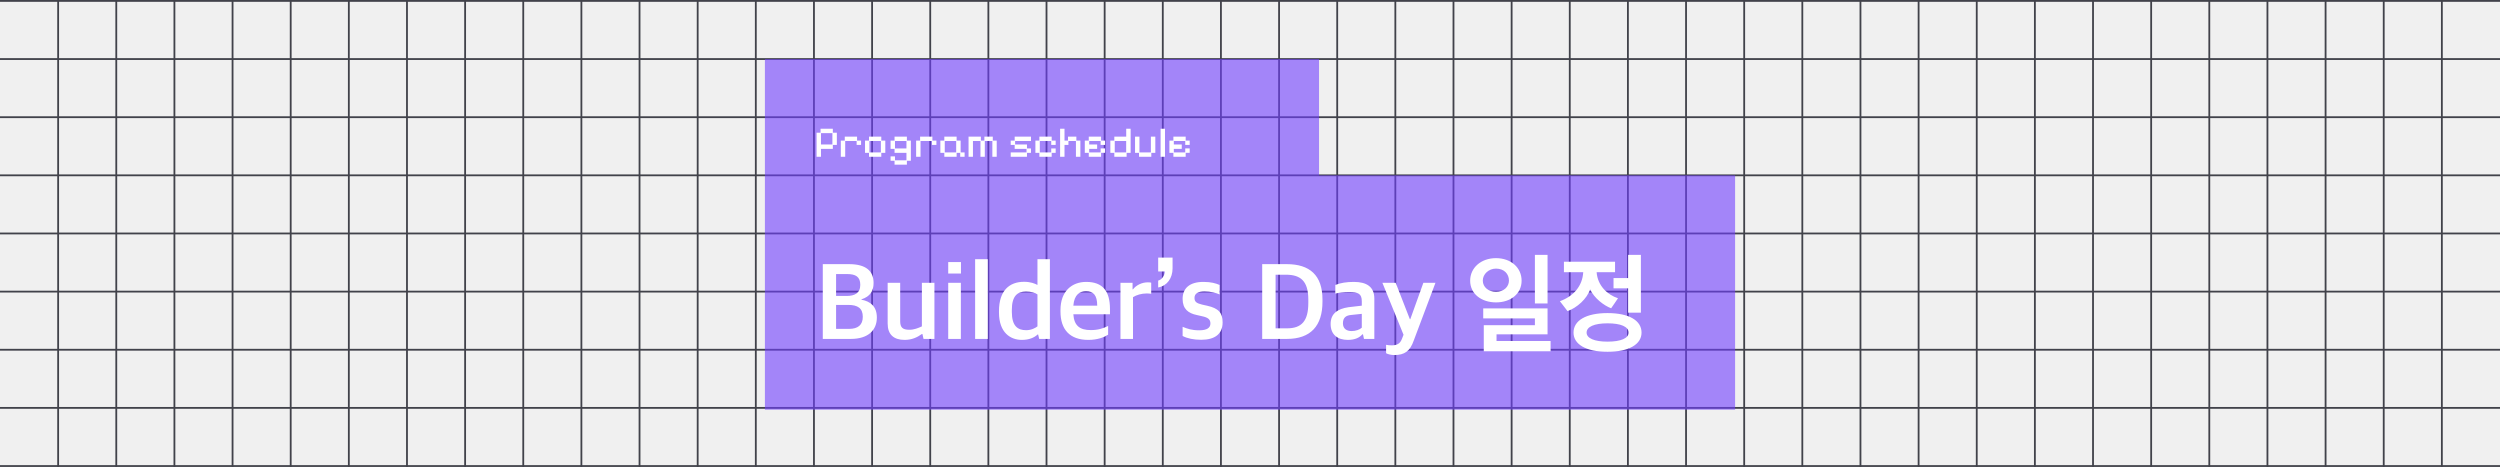
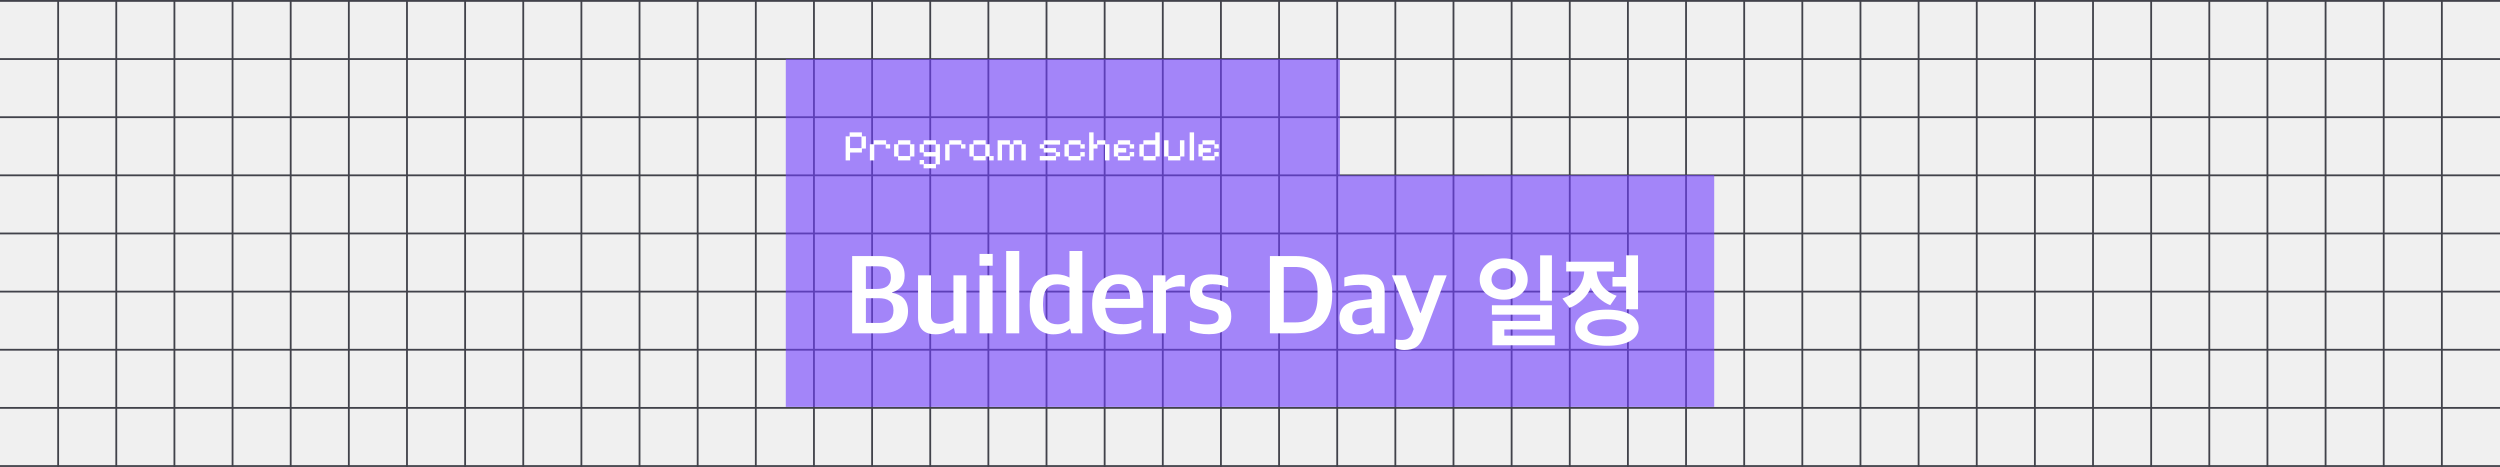
<svg xmlns="http://www.w3.org/2000/svg" width="1376" height="257" viewBox="0 0 1376 257" fill="none">
-   <g clip-path="url(#clip0_3_2468)">
+   <g clip-path="url(#clip0_27_1038)">
    <path d="M32 0L32 417" stroke="#41424A" />
    <path d="M64 0L64 417" stroke="#41424A" />
    <path d="M96 0L96 417" stroke="#41424A" />
    <path d="M128 0L128 417" stroke="#41424A" />
    <path d="M160 0L160 417" stroke="#41424A" />
    <path d="M192 0L192 417" stroke="#41424A" />
    <path d="M224 0L224 417" stroke="#41424A" />
    <path d="M256 0L256 417" stroke="#41424A" />
    <path d="M288 0L288 417" stroke="#41424A" />
    <path d="M320 0L320 417" stroke="#41424A" />
    <path d="M352 0L352 417" stroke="#41424A" />
    <path d="M384 0L384 417" stroke="#41424A" />
    <path d="M416 0L416 417" stroke="#41424A" />
    <path d="M448 0L448 417" stroke="#41424A" />
    <path d="M480 0L480 417" stroke="#41424A" />
    <path d="M512 0L512 417" stroke="#41424A" />
    <path d="M544 0L544 417" stroke="#41424A" />
    <path d="M576 0L576 417" stroke="#41424A" />
    <path d="M608 0L608 417" stroke="#41424A" />
    <path d="M640 0L640 417" stroke="#41424A" />
    <path d="M672 0L672 417" stroke="#41424A" />
    <path d="M704 0L704 417" stroke="#41424A" />
    <path d="M736 0L736 417" stroke="#41424A" />
    <path d="M768 0L768 417" stroke="#41424A" />
    <path d="M800 0L800 417" stroke="#41424A" />
    <path d="M832 0L832 417" stroke="#41424A" />
    <path d="M864 0L864 417" stroke="#41424A" />
    <path d="M896 0L896 417" stroke="#41424A" />
    <path d="M928 0L928 417" stroke="#41424A" />
    <path d="M960 0L960 417" stroke="#41424A" />
    <path d="M992 0L992 417" stroke="#41424A" />
    <path d="M1024 0L1024 417" stroke="#41424A" />
    <path d="M1056 0L1056 417" stroke="#41424A" />
    <path d="M1088 0L1088 417" stroke="#41424A" />
    <path d="M1120 0L1120 417" stroke="#41424A" />
    <path d="M1152 0L1152 417" stroke="#41424A" />
    <path d="M1184 0L1184 417" stroke="#41424A" />
    <path d="M1216 0L1216 417" stroke="#41424A" />
    <path d="M1248 0L1248 417" stroke="#41424A" />
    <path d="M1280 0L1280 417" stroke="#41424A" />
    <path d="M1312 0L1312 417" stroke="#41424A" />
    <path d="M1344 0L1344 417" stroke="#41424A" />
    <line y1="0.5" x2="1376" y2="0.5" stroke="#41424A" />
    <line y1="32.5" x2="1376" y2="32.5" stroke="#41424A" />
    <line y1="64.5" x2="1376" y2="64.5" stroke="#41424A" />
    <line y1="96.5" x2="1376" y2="96.5" stroke="#41424A" />
    <line y1="128.5" x2="1376" y2="128.5" stroke="#41424A" />
    <line y1="160.5" x2="1376" y2="160.5" stroke="#41424A" />
    <line y1="192.5" x2="1376" y2="192.5" stroke="#41424A" />
    <line y1="224.5" x2="1376" y2="224.5" stroke="#41424A" />
    <line y1="256.5" x2="1376" y2="256.5" stroke="#41424A" />
-     <path d="M421 32.5H726V96.5H955V225.5H421V32.5Z" fill="#703FFF" fill-opacity="0.6" />
-     <path d="M449.44 86.288V73.04H451.624V70.856H458.392V73.04H460.6V79.76H458.392V81.944H451.864V86.288H449.44ZM451.864 79.52H458.152V73.28H451.864V79.52ZM462.776 86.288V77.384H464.96V75.2H471.728V77.384H473.936V79.76H471.488V77.6H465.2V86.288H462.776ZM478.296 86.288V84.128H476.112V77.384H478.296V75.2H485.064V77.384H487.272V84.128H485.064V86.288H478.296ZM478.536 83.888H484.824V77.6H478.536V83.888ZM492.358 90.632V88.472H490.174V86.072H492.598V88.232H498.91V84.128H492.358V81.944H490.174V77.384H492.358V75.2H499.15V77.384H501.334V88.472H499.15V90.632H492.358ZM492.598 81.704H498.91V77.6H492.598V81.704ZM504.237 86.288V77.384H506.421V75.2H513.189V77.384H515.397V79.76H512.949V77.6H506.661V86.288H504.237ZM519.757 86.288V84.128H517.573V77.384H519.757V75.2H526.525V77.384H528.733V83.888H530.917V86.288H528.493V84.128H526.525V86.288H519.757ZM519.997 83.888H526.285V77.6H519.997V83.888ZM533.088 86.288V75.2H539.88V77.384H541.8V75.2H546.432V77.384H548.592V86.288H546.192V77.6H542.04V86.288H539.64V77.6H535.512V86.288H533.088ZM556.292 86.288V83.888H565.004V81.944H558.476V79.76H556.292V77.384H558.476V75.2H567.452V77.6H558.716V79.52H565.244V81.704H567.452V84.128H565.244V86.288H556.292ZM572.069 86.288V84.128H569.885V77.384H572.069V75.2H578.837V77.384H581.045V79.76H578.597V77.6H572.309V83.888H578.597V81.704H581.045V84.128H578.837V86.288H572.069ZM583.479 86.288V70.856H585.903V77.384H587.823V75.2H592.431V77.384H594.639V86.288H592.191V77.6H588.063V79.76H585.903V86.288H583.479ZM599.257 86.288V84.128H597.073V77.384H599.257V75.2H606.025V77.384H608.233V79.76H605.785V77.6H599.497V79.52H603.865V81.944H599.497V83.888H605.785V81.68H608.233V84.104H606.025V86.288H599.257ZM613.319 86.288V84.128H611.135V77.384H613.319V75.2H619.871V70.856H622.295V84.128H620.087V86.288H613.319ZM613.559 83.888H619.847V77.6H613.559V83.888ZM626.913 86.288V84.128H624.729V75.2H627.153V83.888H633.441V75.2H635.889V84.128H633.681V86.288H626.913ZM638.792 86.288V70.856H641.216V86.288H638.792ZM645.827 86.288V84.128H643.643V77.384H645.827V75.2H652.595V77.384H654.803V79.76H652.355V77.6H646.067V79.52H650.435V81.944H646.067V83.888H652.355V81.68H654.803V84.104H652.595V86.288H645.827Z" fill="white" />
-     <path d="M452.86 186.54V145.38H467.26C476.74 145.38 480.82 149.22 480.82 155.76C480.82 160.08 479.02 163.2 474.1 164.76V164.94C479.26 165.9 482.62 168.78 482.62 174.78C482.62 181.62 478 186.54 468.28 186.54H452.86ZM460.18 181.02H467.26C472.24 181.02 474.88 178.86 474.88 174.36C474.88 169.62 472.06 167.82 466.84 167.82H460.18V181.02ZM460.18 162.9H465.94C470.26 162.9 473.5 161.46 473.5 156.78C473.5 152.34 470.98 150.84 466.24 150.84H460.18V162.9ZM497.926 187.08C491.926 187.08 488.566 184.14 488.566 178.08V155.64H495.466V176.76C495.466 180.12 496.666 181.5 500.506 181.5C503.206 181.5 505.426 180.54 507.406 179.64V155.64H514.306V186.54H508.306L507.706 183.84H507.406C504.826 185.7 501.826 187.08 497.926 187.08ZM521.898 186.54V155.64H528.858V186.54H521.898ZM521.898 150.54V144.24H528.918V150.54H521.898ZM536.709 186.54V142.68H543.669V186.54H536.709ZM562.379 187.08C556.259 187.08 549.839 183.18 549.839 172.02V171.24C549.839 159.9 555.599 155.1 563.639 155.1C567.239 155.1 569.579 156.06 571.019 156.84V142.68H577.859V186.54H571.979L571.379 184.08H571.139C569.219 185.88 566.339 187.08 562.379 187.08ZM564.779 181.74C567.659 181.74 569.819 180.54 571.019 179.64V162.06C569.879 161.16 567.479 160.44 564.719 160.44C559.919 160.44 556.919 162.96 556.919 170.58V171.72C556.919 179.4 560.099 181.74 564.779 181.74ZM598.988 187.08C588.728 187.08 583.688 181.26 583.688 171.48V170.64C583.688 160.26 589.988 155.16 597.848 155.16C606.968 155.16 610.928 160.26 610.928 170.1V172.98H590.768C591.188 179.4 594.488 181.68 600.368 181.68C604.328 181.68 607.208 180.78 609.908 179.4V184.2C607.808 185.58 604.208 187.08 598.988 187.08ZM597.728 160.26C594.548 160.26 591.248 161.94 590.768 168.24H603.908C603.908 162.42 601.748 160.26 597.728 160.26ZM616.703 186.54V155.64H623.363V159.24H623.603C625.283 157.02 628.463 155.4 631.703 155.4C632.543 155.4 633.323 155.46 633.623 155.58V161.7C632.843 161.58 631.823 161.52 631.103 161.52C628.343 161.52 625.583 162.3 623.603 163.56V186.54H616.703ZM637.46 149.4V141.78H645.38V147.66C645.38 153.12 642.38 157.32 637.46 158.22V154.44C639.44 153.96 641.06 151.68 641.12 149.4H637.46ZM661.111 187.02C657.091 187.02 653.491 186.3 650.911 184.92V179.88C653.491 180.9 655.771 181.8 660.091 181.8C664.411 181.8 666.211 180.36 666.211 178.08C666.211 175.86 665.011 174.78 661.651 174.06L658.771 173.4C654.031 172.44 650.911 170.04 650.911 164.52C650.911 158.82 654.571 155.16 662.371 155.16C666.571 155.16 669.211 155.94 671.251 156.84V162.06C669.451 161.28 666.451 160.38 662.971 160.38C659.371 160.38 657.451 161.58 657.451 163.98C657.451 166.14 658.651 166.92 661.591 167.64L664.531 168.3C670.591 169.68 672.931 172.08 672.931 177.42C672.931 183.84 668.671 187.02 661.111 187.02ZM694.712 186.54V145.38H708.212C720.812 145.38 727.892 151.44 727.892 164.88V166.08C727.892 179.28 721.472 186.54 708.272 186.54H694.712ZM702.092 180.72H708.332C716.372 180.72 720.092 176.76 720.092 166.8V164.82C720.092 154.44 715.592 151.2 707.792 151.2H702.092V180.72ZM741.853 187.08C736.273 187.08 732.373 184.26 732.373 178.32C732.373 172.62 736.153 169.98 742.273 169.08L749.533 168.24V165.9C749.533 161.7 747.673 160.74 742.453 160.74C739.453 160.74 736.813 161.16 734.953 161.58V156.84C737.833 155.7 741.133 155.16 745.153 155.16C752.293 155.16 756.433 157.92 756.433 164.34V186.54H750.733L750.193 184.02H749.833C748.333 185.76 745.873 187.08 741.853 187.08ZM743.953 182.22C746.173 182.22 748.393 181.44 749.533 180.36V172.74L743.833 173.34C740.773 173.58 739.153 174.84 739.153 177.96C739.153 180.9 741.133 182.22 743.953 182.22ZM767.404 195.42C765.844 195.42 763.804 195 762.904 194.4V189.78C763.684 189.96 764.824 190.08 765.904 190.08C768.724 190.08 770.584 189.36 771.664 186.42L772.504 184.26L760.864 155.64H768.184L775.984 175.68H776.224L783.424 155.64H790.084L778.144 187.38C776.104 193.26 773.104 195.42 767.404 195.42ZM853.451 193.32H816.671V178.98H844.811V175.26H816.371V169.74H851.771V184.02H823.691V187.68H853.451V193.32ZM851.771 167.04H844.811V140.28H851.771V167.04ZM809.171 154.5C809.171 147.36 815.171 142.08 823.391 142.08C831.551 142.08 837.491 147.24 837.491 154.5C837.491 161.64 831.551 166.44 823.391 166.44C815.471 166.44 809.171 161.82 809.171 154.5ZM816.131 154.44C816.131 158.04 819.251 160.62 823.391 160.62C827.771 160.62 830.531 157.74 830.531 154.44C830.531 150.78 827.891 147.84 823.391 147.84C819.431 147.84 816.131 150.84 816.131 154.44ZM903.505 183.06C903.505 189.54 896.605 193.62 884.785 193.62C872.965 193.62 866.065 189.54 866.065 183.06C866.065 176.4 872.965 172.32 884.785 172.32C896.605 172.32 903.505 176.4 903.505 183.06ZM860.785 149.82V144.06H888.925V149.82H878.785C879.325 157.26 884.725 162.24 890.545 164.16C889.345 166.02 888.025 167.82 886.765 169.68C882.685 168.12 877.465 164.1 875.185 159.24C873.565 164.4 867.925 169.44 862.765 171.24C861.325 169.38 860.005 167.58 858.565 165.78C866.065 163.08 870.985 157.44 871.405 149.82H860.785ZM888.085 158.7V153.06H896.125V140.28H903.145V172.08H896.125V158.7H888.085ZM884.785 177.96C877.525 177.96 873.265 179.82 873.265 183.06C873.265 186.18 877.525 188.04 884.785 188.04C892.165 188.04 896.365 186.18 896.365 183.06C896.365 179.82 892.165 177.96 884.785 177.96Z" fill="white" />
+     <path d="M432.5 32.5H737.5V96.5L943.5 96.366V223.933H432.5V32.5Z" fill="#703FFF" fill-opacity="0.6" />
+     <path d="M465.44 88.288V75.04H467.624V72.856H474.392V75.04H476.6V81.76H474.392V83.944H467.864V88.288H465.44ZM467.864 81.52H474.152V75.28H467.864V81.52ZM478.776 88.288V79.384H480.96V77.2H487.728V79.384H489.936V81.76H487.488V79.6H481.2V88.288H478.776ZM494.296 88.288V86.128H492.112V79.384H494.296V77.2H501.064V79.384H503.272V86.128H501.064V88.288H494.296ZM494.536 85.888H500.824V79.6H494.536V85.888ZM508.358 92.632V90.472H506.174V88.072H508.598V90.232H514.91V86.128H508.358V83.944H506.174V79.384H508.358V77.2H515.15V79.384H517.334V90.472H515.15V92.632H508.358ZM508.598 83.704H514.91V79.6H508.598V83.704ZM520.237 88.288V79.384H522.421V77.2H529.189V79.384H531.397V81.76H528.949V79.6H522.661V88.288H520.237ZM535.757 88.288V86.128H533.573V79.384H535.757V77.2H542.525V79.384H544.733V85.888H546.917V88.288H544.493V86.128H542.525V88.288H535.757ZM535.997 85.888H542.285V79.6H535.997V85.888ZM549.088 88.288V77.2H555.88V79.384H557.8V77.2H562.432V79.384H564.592V88.288H562.192V79.6H558.04V88.288H555.64V79.6H551.512V88.288H549.088ZM572.292 88.288V85.888H581.004V83.944H574.476V81.76H572.292V79.384H574.476V77.2H583.452V79.6H574.716V81.52H581.244V83.704H583.452V86.128H581.244V88.288H572.292ZM588.069 88.288V86.128H585.885V79.384H588.069V77.2H594.837V79.384H597.045V81.76H594.597V79.6H588.309V85.888H594.597V83.704H597.045V86.128H594.837V88.288H588.069ZM599.479 88.288V72.856H601.903V79.384H603.823V77.2H608.431V79.384H610.639V88.288H608.191V79.6H604.063V81.76H601.903V88.288H599.479ZM615.257 88.288V86.128H613.073V79.384H615.257V77.2H622.025V79.384H624.233V81.76H621.785V79.6H615.497V81.52H619.865V83.944H615.497V85.888H621.785V83.68H624.233V86.104H622.025V88.288H615.257ZM629.319 88.288V86.128H627.135V79.384H629.319V77.2H635.871V72.856H638.295V86.128H636.087V88.288H629.319ZM629.559 85.888H635.847V79.6H629.559V85.888ZM642.913 88.288V86.128H640.729V77.2H643.153V85.888H649.441V77.2H651.889V86.128H649.681V88.288H642.913ZM654.792 88.288V72.856H657.216V88.288H654.792ZM661.827 88.288V86.128H659.643V79.384H661.827V77.2H668.595V79.384H670.803V81.76H668.355V79.6H662.067V81.52H666.435V83.944H662.067V85.888H668.355V83.68H670.803V86.104H668.595V88.288H661.827Z" fill="white" />
+     <path d="M469.022 183.458V140.926H483.902C493.698 140.926 497.914 144.894 497.914 151.652C497.914 156.116 496.054 159.34 490.97 160.952V161.138C496.302 162.13 499.774 165.106 499.774 171.306C499.774 178.374 495 183.458 484.956 183.458H469.022ZM476.586 177.754H483.902C489.048 177.754 491.776 175.522 491.776 170.872C491.776 165.974 488.862 164.114 483.468 164.114H476.586V177.754ZM476.586 159.03H482.538C487.002 159.03 490.35 157.542 490.35 152.706C490.35 148.118 487.746 146.568 482.848 146.568H476.586V159.03ZM514.97 184.016C508.77 184.016 505.298 180.978 505.298 174.716V151.528H512.428V173.352C512.428 176.824 513.668 178.25 517.636 178.25C520.426 178.25 522.72 177.258 524.766 176.328V151.528H531.896V183.458H525.696L525.076 180.668H524.766C522.1 182.59 519 184.016 514.97 184.016ZM539.122 183.458V151.528H546.314V183.458H539.122ZM539.122 146.258V139.748H546.376V146.258H539.122ZM553.806 183.458V138.136H560.998V183.458H553.806ZM579.711 184.016C573.387 184.016 566.753 179.986 566.753 168.454V167.648C566.753 155.93 572.705 150.97 581.013 150.97C584.733 150.97 587.151 151.962 588.639 152.768V138.136H595.707V183.458H589.631L589.011 180.916H588.763C586.779 182.776 583.803 184.016 579.711 184.016ZM582.191 178.498C585.167 178.498 587.399 177.258 588.639 176.328V158.162C587.461 157.232 584.981 156.488 582.129 156.488C577.169 156.488 574.069 159.092 574.069 166.966V168.144C574.069 176.08 577.355 178.498 582.191 178.498ZM616.921 184.016C606.319 184.016 601.111 178.002 601.111 167.896V167.028C601.111 156.302 607.621 151.032 615.743 151.032C625.167 151.032 629.259 156.302 629.259 166.47V169.446H608.427C608.861 176.08 612.271 178.436 618.347 178.436C622.439 178.436 625.415 177.506 628.205 176.08V181.04C626.035 182.466 622.315 184.016 616.921 184.016ZM615.619 156.302C612.333 156.302 608.923 158.038 608.427 164.548H622.005C622.005 158.534 619.773 156.302 615.619 156.302ZM634.606 183.458V151.528H641.488V155.248H641.736C643.472 152.954 646.758 151.28 650.106 151.28C650.974 151.28 651.78 151.342 652.09 151.466V157.79C651.284 157.666 650.23 157.604 649.486 157.604C646.634 157.604 643.782 158.41 641.736 159.712V183.458H634.606ZM665.479 183.954C661.325 183.954 657.605 183.21 654.939 181.784V176.576C657.605 177.63 659.961 178.56 664.425 178.56C668.889 178.56 670.749 177.072 670.749 174.716C670.749 172.422 669.509 171.306 666.037 170.562L663.061 169.88C658.163 168.888 654.939 166.408 654.939 160.704C654.939 154.814 658.721 151.032 666.781 151.032C671.121 151.032 673.849 151.838 675.957 152.768V158.162C674.097 157.356 670.997 156.426 667.401 156.426C663.681 156.426 661.697 157.666 661.697 160.146C661.697 162.378 662.937 163.184 665.975 163.928L669.013 164.61C675.275 166.036 677.693 168.516 677.693 174.034C677.693 180.668 673.291 183.954 665.479 183.954ZM698.96 183.458V140.926H712.91C725.93 140.926 733.246 147.188 733.246 161.076V162.316C733.246 175.956 726.612 183.458 712.972 183.458H698.96ZM706.586 177.444H713.034C721.342 177.444 725.186 173.352 725.186 163.06V161.014C725.186 150.288 720.536 146.94 712.476 146.94H706.586V177.444ZM747.052 184.016C741.286 184.016 737.256 181.102 737.256 174.964C737.256 169.074 741.162 166.346 747.486 165.416L754.988 164.548V162.13C754.988 157.79 753.066 156.798 747.672 156.798C744.572 156.798 741.844 157.232 739.922 157.666V152.768C742.898 151.59 746.308 151.032 750.462 151.032C757.84 151.032 762.118 153.884 762.118 160.518V183.458H756.228L755.67 180.854H755.298C753.748 182.652 751.206 184.016 747.052 184.016ZM749.222 178.994C751.516 178.994 753.81 178.188 754.988 177.072V169.198L749.098 169.818C745.936 170.066 744.262 171.368 744.262 174.592C744.262 177.63 746.308 178.994 749.222 178.994ZM772.836 192.634C771.224 192.634 769.116 192.2 768.186 191.58V186.806C768.992 186.992 770.17 187.116 771.286 187.116C774.2 187.116 776.122 186.372 777.238 183.334L778.106 181.102L766.078 151.528H773.642L781.702 172.236H781.95L789.39 151.528H796.272L783.934 184.326C781.826 190.402 778.726 192.634 772.836 192.634ZM855.746 190.032H821.418V176.648H847.682V173.176H821.138V168.024H854.178V181.352H827.97V184.768H855.746V190.032ZM854.178 165.504H847.682V140.528H854.178V165.504ZM814.418 153.8C814.418 147.136 820.018 142.208 827.69 142.208C835.306 142.208 840.85 147.024 840.85 153.8C840.85 160.464 835.306 164.944 827.69 164.944C820.298 164.944 814.418 160.632 814.418 153.8ZM820.914 153.744C820.914 157.104 823.826 159.512 827.69 159.512C831.778 159.512 834.354 156.824 834.354 153.744C834.354 150.328 831.89 147.584 827.69 147.584C823.994 147.584 820.914 150.384 820.914 153.744ZM901.903 180.456C901.903 186.504 895.463 190.312 884.431 190.312C873.399 190.312 866.959 186.504 866.959 180.456C866.959 174.24 873.399 170.432 884.431 170.432C895.463 170.432 901.903 174.24 901.903 180.456ZM862.031 149.432V144.056H888.295V149.432H878.831C879.335 156.376 884.375 161.024 889.807 162.816C888.687 164.552 887.455 166.232 886.279 167.968C882.471 166.512 877.599 162.76 875.471 158.224C873.959 163.04 868.695 167.744 863.879 169.424C862.535 167.688 861.303 166.008 859.959 164.328C866.959 161.808 871.551 156.544 871.943 149.432H862.031ZM887.511 157.72V152.456H895.015V140.528H901.567V170.208H895.015V157.72H887.511ZM884.431 175.696C877.655 175.696 873.679 177.432 873.679 180.456C873.679 183.368 877.655 185.104 884.431 185.104C891.319 185.104 895.239 183.368 895.239 180.456C895.239 177.432 891.319 175.696 884.431 175.696Z" fill="white" />
  </g>
  <defs>
-     <clipPath id="clip0_3_2468">
+     <clipPath id="clip0_27_1038">
      <rect width="1376" height="257" fill="white" />
    </clipPath>
  </defs>
</svg>
